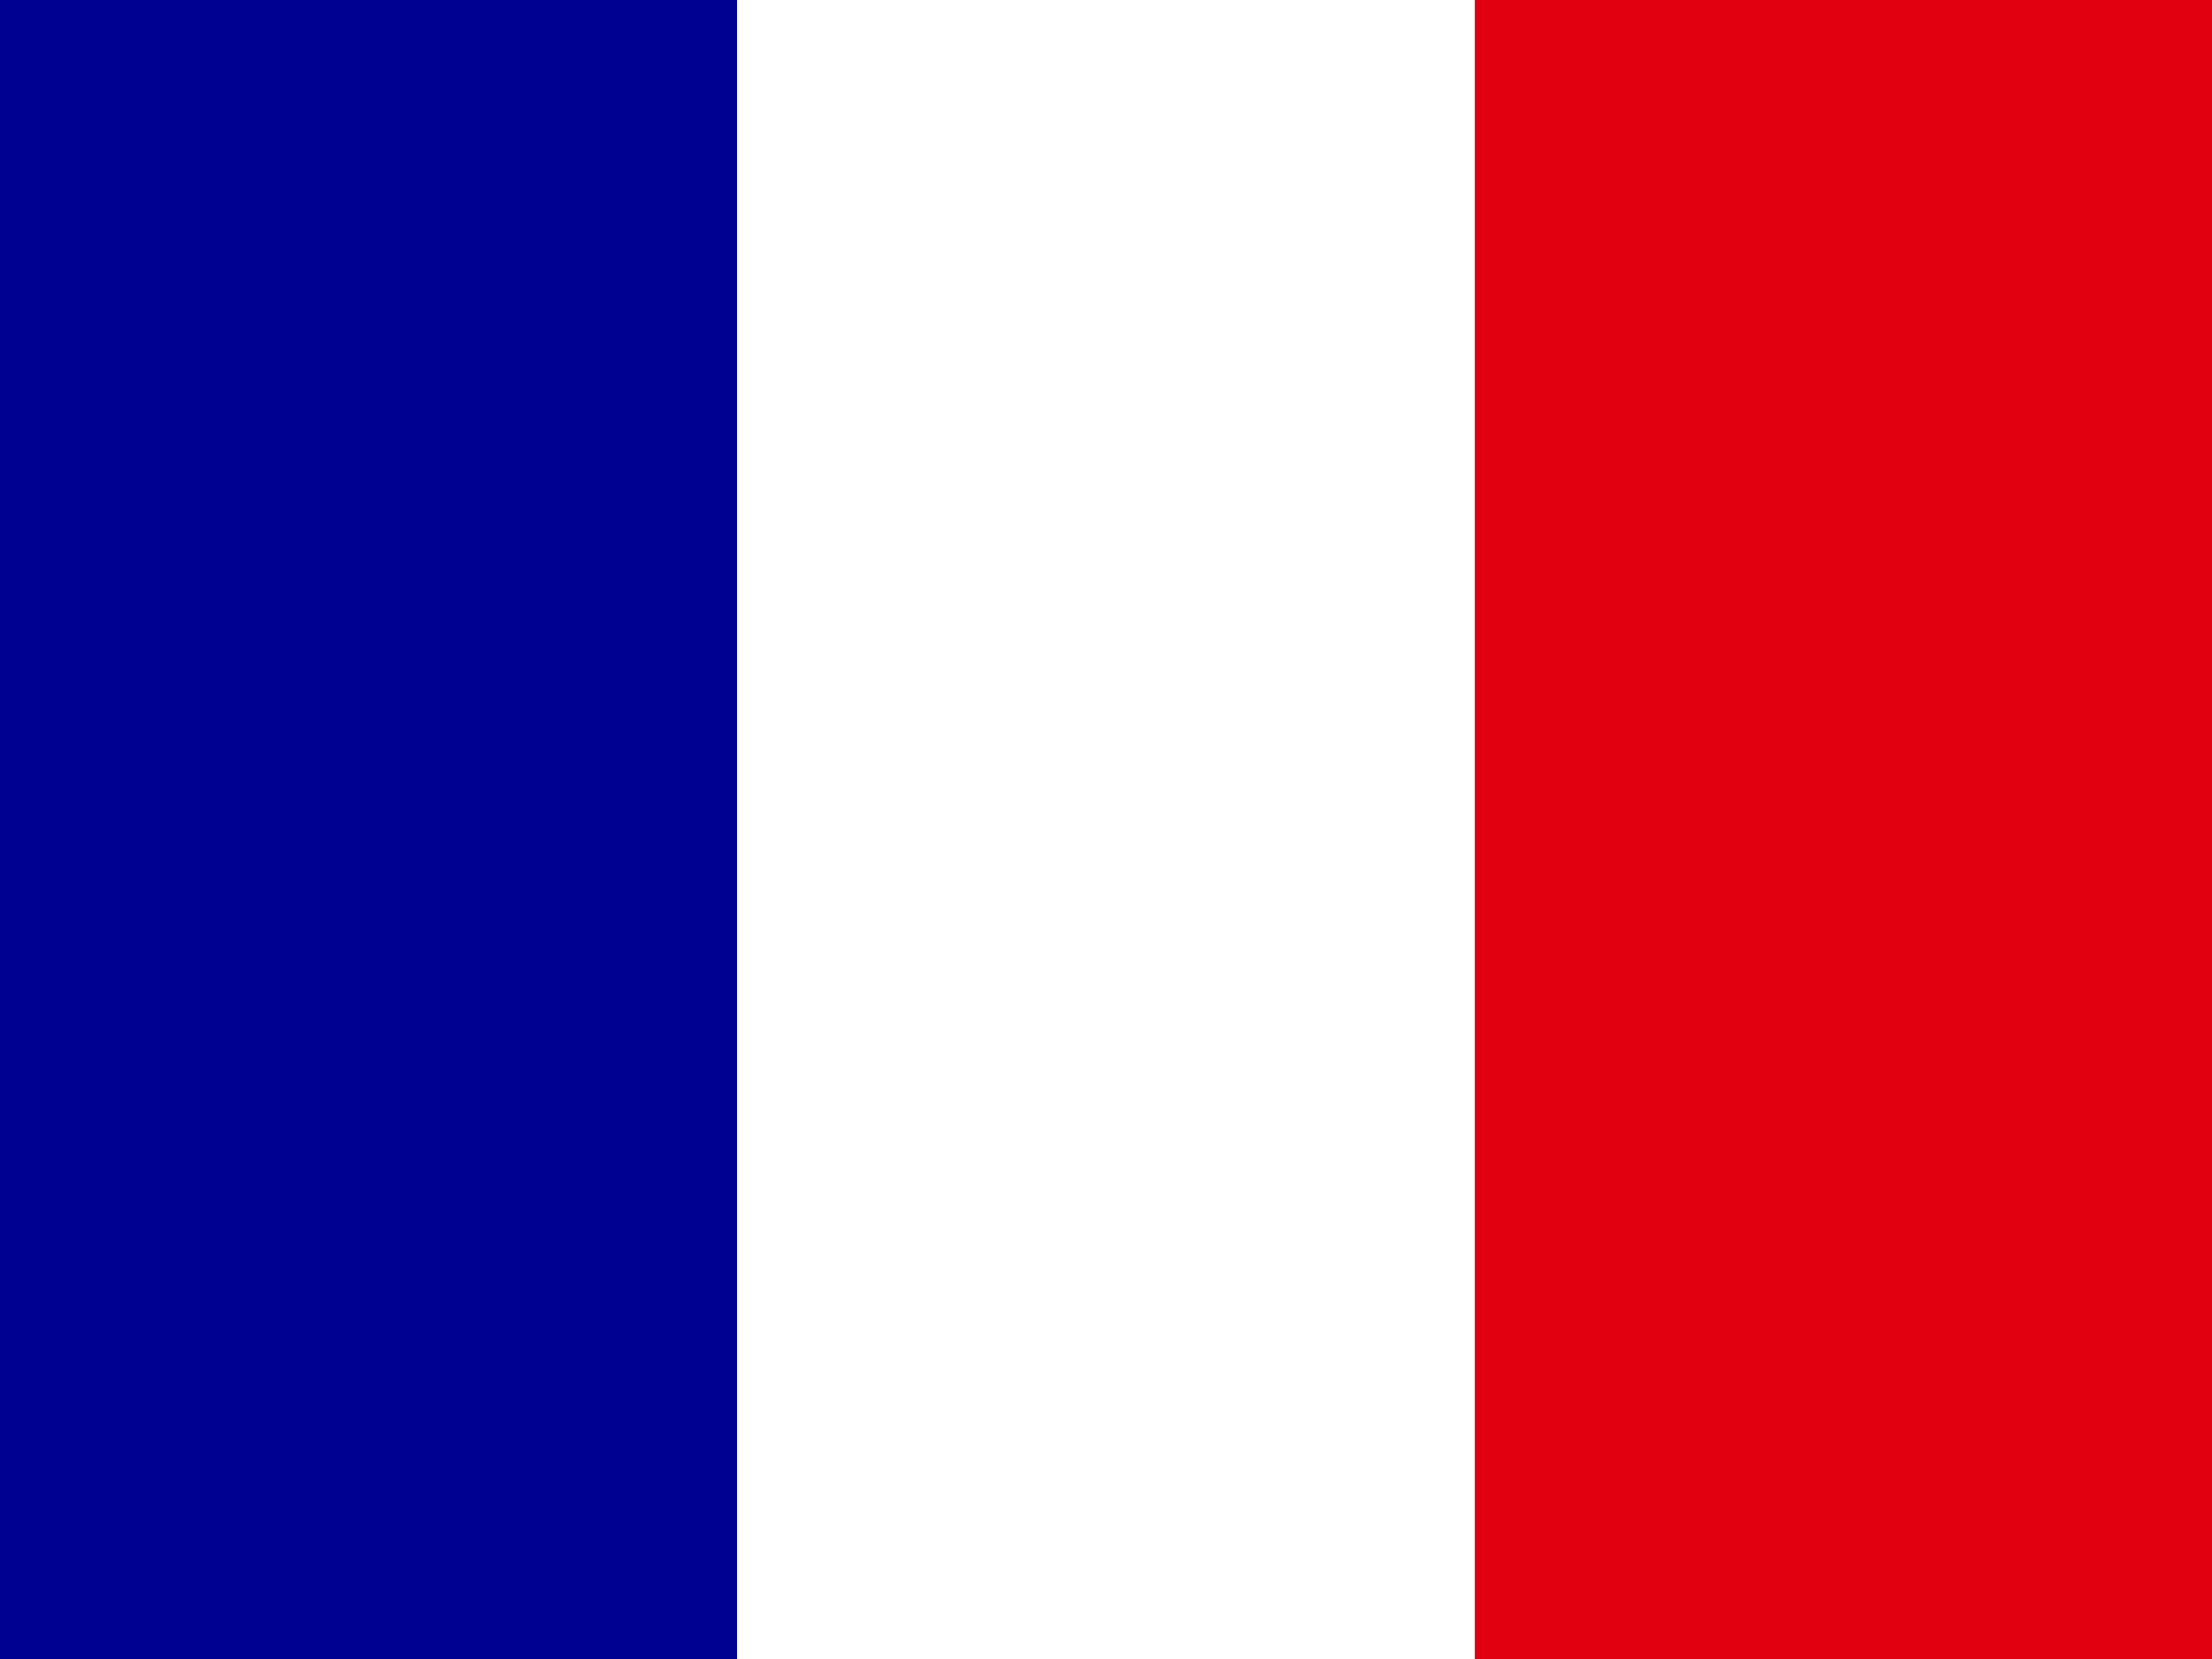
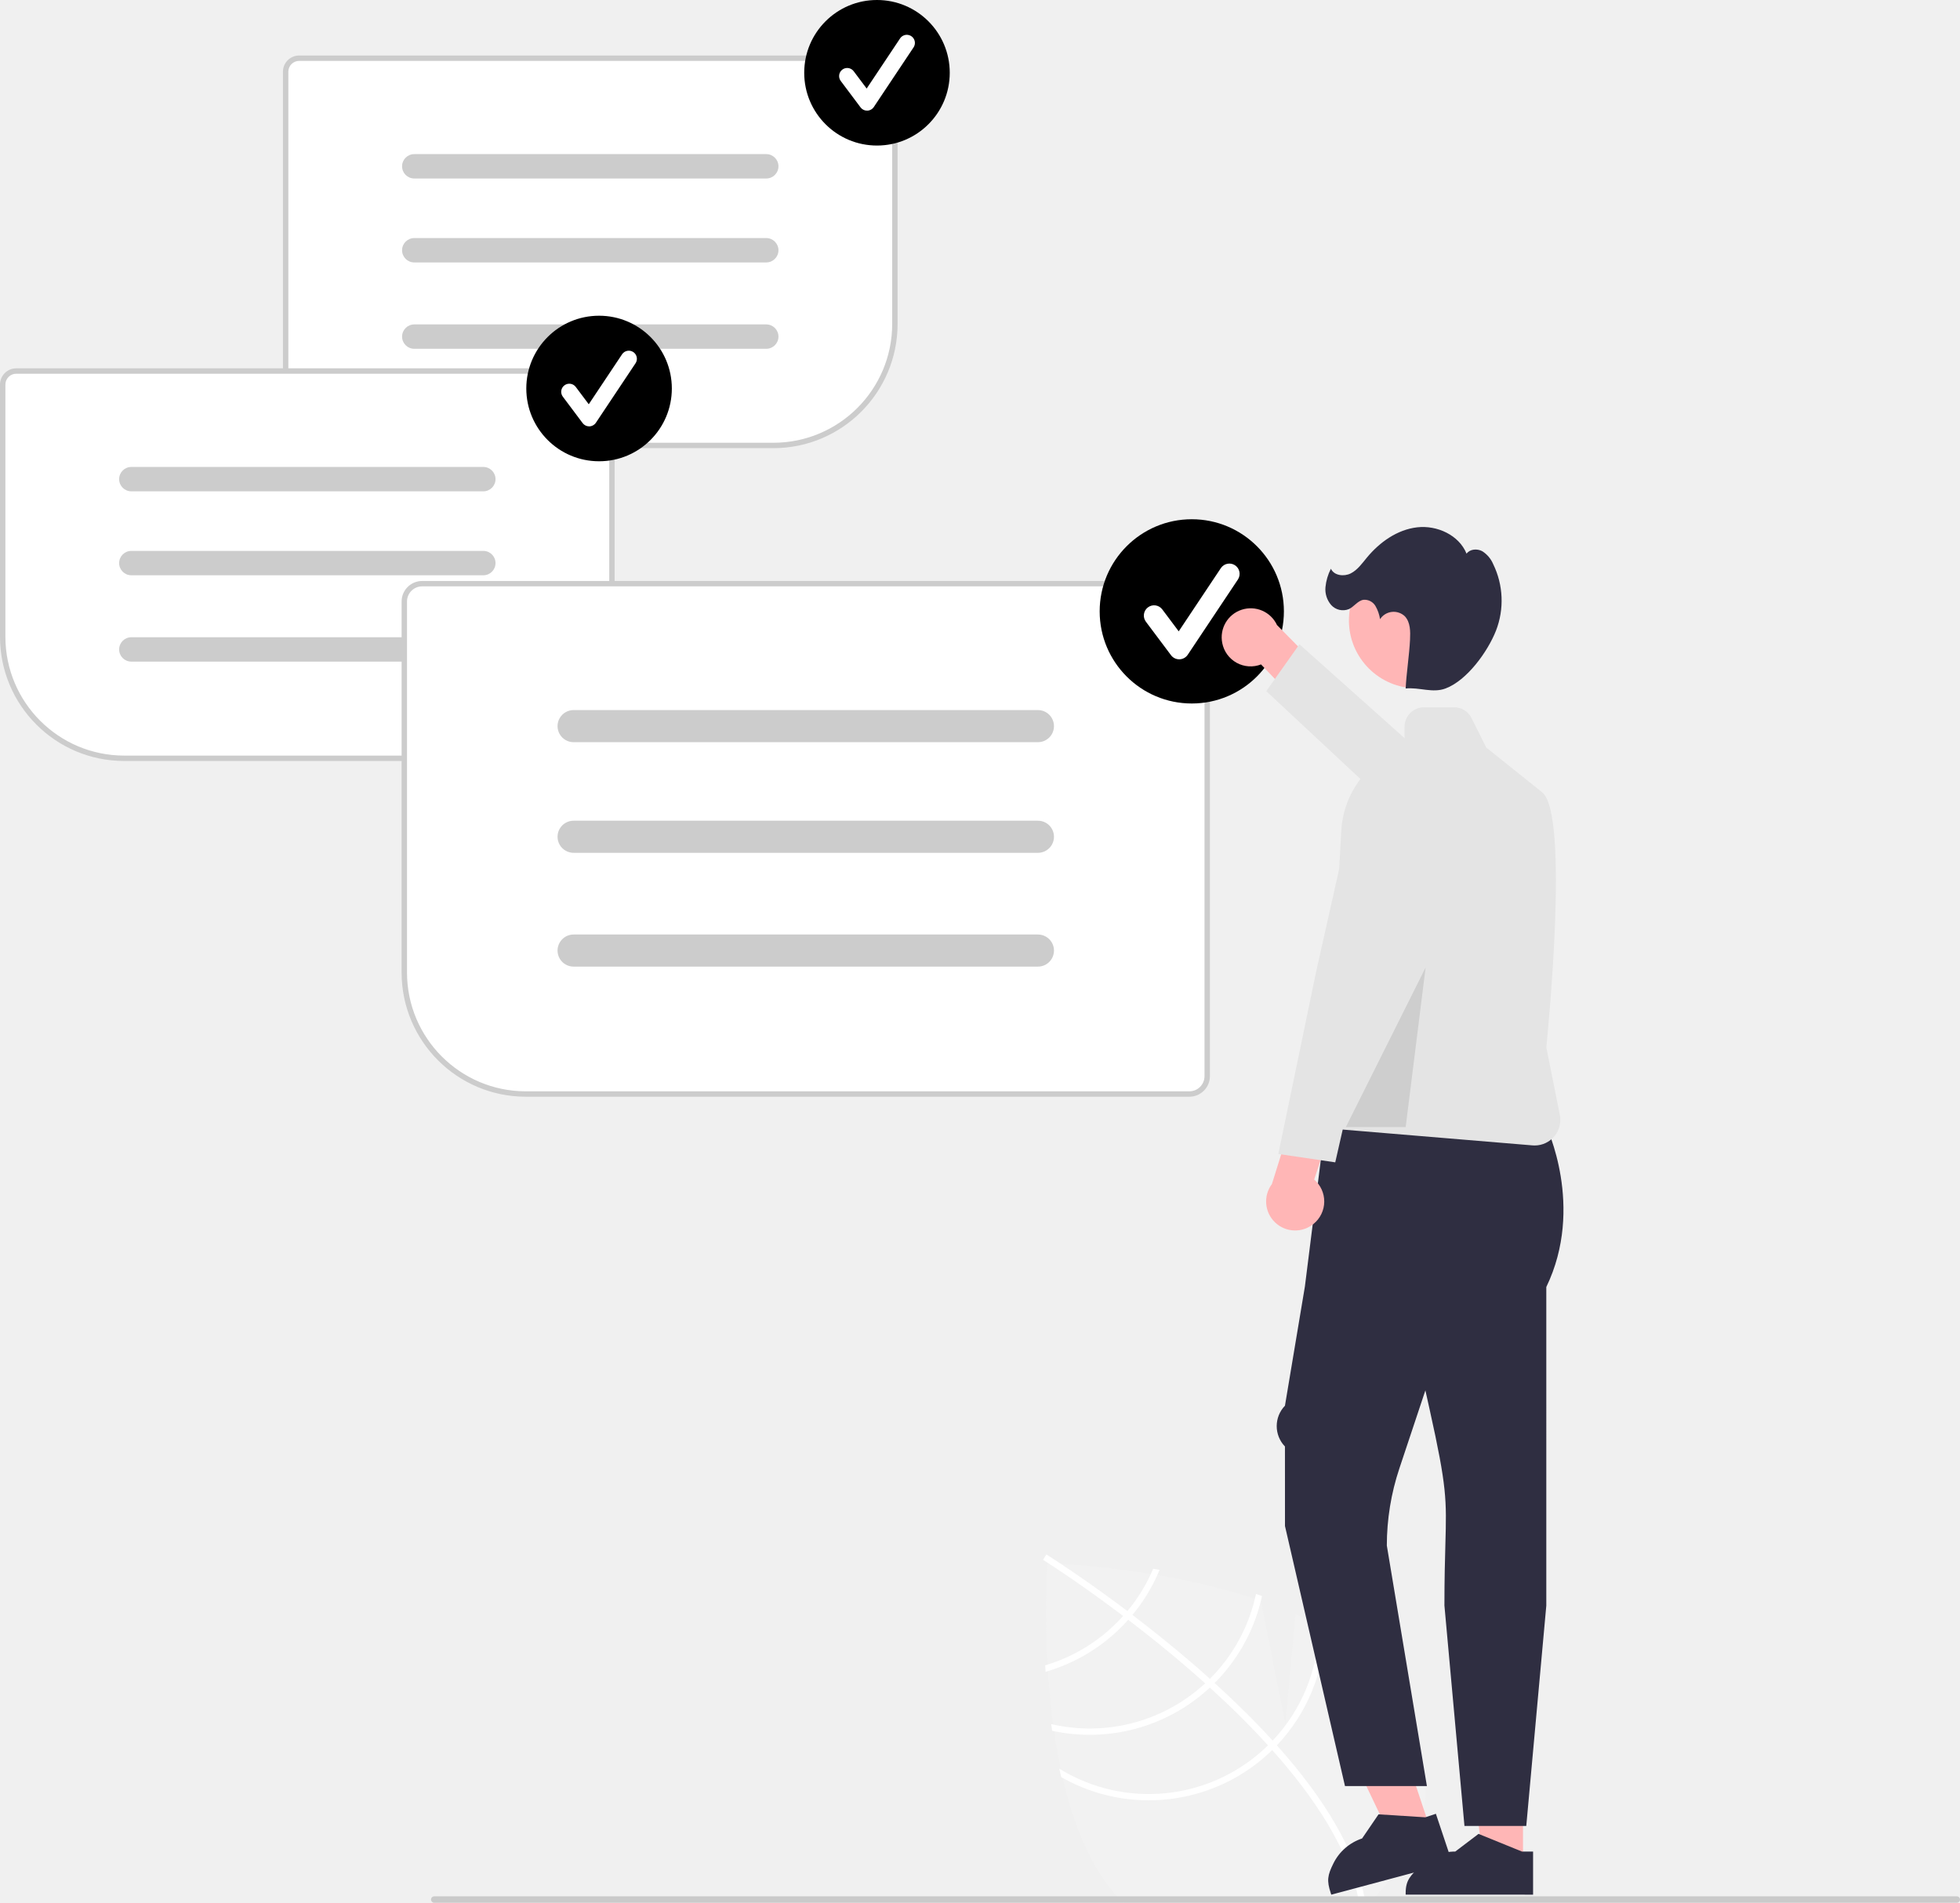
- <svg xmlns="http://www.w3.org/2000/svg" id="flag-icons-fr" viewBox="0 0 640 480">
-   <path fill="#000091" d="M0 0h213.3v480H0z" />
-   <path fill="#fff" d="M213.3 0h213.4v480H213.3z" />
-   <path fill="#e1000f" d="M426.7 0H640v480H426.7z" />
+ <svg xmlns="http://www.w3.org/2000/svg" id="b2385a1c-fc0e-4751-8962-4bb7a3b80a9d" data-name="Layer 1" viewBox="0 0 726.423 705.12">
+   <path d="M745.618,799.922c-.76.8-1.55,1.59-2.35,2.38H652.047c-.75-.77-1.49-1.56-2.23-2.38-.03-.03-.06-.07-.09-.1-9.91-10.98-16.15-26.94-20.04-43.77-.25-1.02-.47-2.05-.69-3.09-1.02-4.73-1.85-9.51-2.53-14.25-.12-.82-.24-1.64-.34-2.46-.92-6.81-1.54-13.51-1.94-19.8-.05-.81-.1-1.6-.15-2.39a324.829,324.829,0,0,1-.02-37.6s.12,0,.35.01c.67.03,2.28.1,4.65.24,6.53.4,18.85,1.4,33.34,3.76.79.13,1.59.27,2.39.41a252.149,252.149,0,0,1,36.17,8.76c.74.25,1.47.5,2.21.75l.01.05,9.07,45.51,3.76-40.51c2.99,1.35,5.9,2.79,8.69,4.33.78.43,1.54.86,2.29,1.3a72.111,72.111,0,0,1,17.17,13.54C773.868,747.582,767.497,777.052,745.618,799.922Z" transform="translate(-235.8247 -97.18208)" fill="#f2f2f2" />
+   <path d="M707.497,742.215l1.581,1.752c18.279,20.458,29.188,39.448,32.549,56.719.053.251.09.501.144.752l-1.169.222-1.127.199c-3.43-18.83-16.201-38.296-32.14-56.144-.508-.58-1.024-1.169-1.557-1.742-6.814-7.496-14.14-14.687-21.548-21.411-.569-.525-1.154-1.052-1.739-1.578-9.824-8.825-19.707-16.808-28.521-23.538-.621-.478-1.25-.949-1.872-1.411-14.965-11.329-26.577-18.839-29.165-20.485-.312-.206-.489-.315-.529-.341l.613-.978.001-.017.621-.986c.04.027.634.388,1.706,1.088,4.028,2.597,14.856,9.744,28.326,19.905.605.461,1.235.932,1.855,1.41,7.158,5.454,14.988,11.703,22.894,18.543q2.983,2.572,5.818,5.137c.594.518,1.179,1.045,1.748,1.57Q698,731.781,707.497,742.215Z" transform="translate(-235.8247 -97.18208)" fill="#fff" />
+   <path d="M663.218,678.532c-.27.65-.56,1.3-.86,1.94a62.382,62.382,0,0,1-8.69,13.75c-.51.6-1.03,1.21-1.57,1.81q-2.19,2.415-4.66,4.67a62.595,62.595,0,0,1-23.4,13.36c-.28.09-.55.18-.83.26.05.79.1,1.57.15,2.38.28-.08.55-.16.83-.25a64.849,64.849,0,0,0,24.81-14.02,66.938,66.938,0,0,0,4.97-4.99c.54-.59,1.06-1.2,1.56-1.81a64.419,64.419,0,0,0,9.22-14.75c.28-.64.56-1.28.83-1.93C664.778,678.812,663.988,678.672,663.218,678.532Z" transform="translate(-235.8247 -97.18208)" fill="#fff" />
+   <path d="M701.328,687.872c-.12.59-.26,1.18-.41,1.77a62.564,62.564,0,0,1-16.68,29.67c-.57.57-1.15,1.13-1.75,1.67-.17.17-.36.35-.54.51a63.024,63.024,0,0,1-55.82,14.76c-.23-.04-.47-.1-.7-.15.12.82.23,1.65.36,2.47.23.05.45.1.68.14a65.359,65.359,0,0,0,57.04-15.49c.24-.22.49-.43.72-.66.6-.56,1.18-1.12,1.76-1.68a65.028,65.028,0,0,0,17.15-30.44q.225-.9.42-1.8C702.817,688.382,702.078,688.122,701.328,687.872Z" transform="translate(-235.8247 -97.18208)" fill="#fff" />
+   <path d="M724.658,698.082c.01.56.01,1.13,0,1.69a62.703,62.703,0,0,1-17.16,42.44c-.56.6-1.14,1.18-1.72,1.76-.63.61-1.26,1.22-1.91,1.8a63.162,63.162,0,0,1-74.87,7.19,6.713,6.713,0,0,1-.58-.34c.24,1.06.48,2.1.74,3.14.18.1.35.2.53.29a65.505,65.505,0,0,0,75.74-8.54c.65-.59,1.3-1.18,1.91-1.8.6-.57,1.17-1.15,1.74-1.75a65.251,65.251,0,0,0,17.87-42.89q.03-.81.03-1.62C726.218,698.982,725.437,698.532,724.658,698.082Z" transform="translate(-235.8247 -97.18208)" fill="#fff" />
+   <path d="M522.492,262.76H346.707a5.524,5.524,0,0,1-5.518-5.518V123.768a5.524,5.524,0,0,1,5.518-5.518H562.475a5.524,5.524,0,0,1,5.518,5.518v93.493A45.551,45.551,0,0,1,522.492,262.76Z" transform="translate(-235.8247 -97.18208)" fill="#fff" />
+   <path d="M522.492,263.26H346.707a6.025,6.025,0,0,1-6.018-6.018V123.768a6.025,6.025,0,0,1,6.018-6.018H562.475a6.024,6.024,0,0,1,6.018,6.018v93.493A46.052,46.052,0,0,1,522.492,263.26ZM346.707,119.75a4.023,4.023,0,0,0-4.018,4.018v133.475a4.022,4.022,0,0,0,4.018,4.018H522.492a44.05,44.05,0,0,0,44-44V123.768a4.023,4.023,0,0,0-4.018-4.018Z" transform="translate(-235.8247 -97.18208)" fill="#ccc" />
+   <path d="M519.823,163.327H389.358a4.516,4.516,0,0,1,0-9.032H519.823a4.516,4.516,0,0,1,0,9.032Z" transform="translate(-235.8247 -97.18208)" fill="#ccc" />
+   <path d="M519.823,194.437H389.358a4.516,4.516,0,0,1,0-9.032H519.823a4.516,4.516,0,1,1,0,9.032Z" transform="translate(-235.8247 -97.18208)" fill="#ccc" />
+   <path d="M519.823,226.437H389.358a4.516,4.516,0,0,1,0-9.032H519.823a4.516,4.516,0,1,1,0,9.032Z" transform="translate(-235.8247 -97.18208)" fill="#ccc" />
+   <circle cx="325.03" cy="26.968" r="26.969" fill="currentColor" />
+   <path d="M557.176,138.186a2.999,2.999,0,0,1-2.4-1.2l-7.357-9.81a3,3,0,1,1,4.8-3.6l4.813,6.417,12.363-18.544a3,3,0,1,1,4.992,3.328L559.672,136.851a3.001,3.001,0,0,1-2.413,1.335C557.231,138.186,557.203,138.186,557.176,138.186Z" transform="translate(-235.8247 -97.18208)" fill="#fff" />
+   <path d="M457.61,378.689H281.825a45.551,45.551,0,0,1-45.5-45.5V239.696a5.525,5.525,0,0,1,5.518-5.518H457.61a5.525,5.525,0,0,1,5.518,5.518v133.475A5.525,5.525,0,0,1,457.61,378.689Z" transform="translate(-235.8247 -97.18208)" fill="#fff" />
+   <path d="M457.61,379.189H281.825a46.052,46.052,0,0,1-46-46V239.696a6.025,6.025,0,0,1,6.018-6.018H457.61a6.025,6.025,0,0,1,6.018,6.018v133.475A6.025,6.025,0,0,1,457.61,379.189ZM241.843,235.678a4.023,4.023,0,0,0-4.018,4.018v93.493a44.05,44.05,0,0,0,44,44H457.61a4.023,4.023,0,0,0,4.018-4.018V239.696a4.023,4.023,0,0,0-4.018-4.018Z" transform="translate(-235.8247 -97.18208)" fill="#ccc" />
+   <path d="M414.959,279.255H284.494a4.516,4.516,0,1,1,0-9.032H414.959a4.516,4.516,0,1,1,0,9.032Z" transform="translate(-235.8247 -97.18208)" fill="#ccc" />
+   <path d="M414.959,310.366H284.494a4.516,4.516,0,0,1,0-9.032H414.959a4.516,4.516,0,1,1,0,9.032Z" transform="translate(-235.8247 -97.18208)" fill="#ccc" />
+   <path d="M414.959,342.366H284.494a4.516,4.516,0,0,1,0-9.032H414.959a4.516,4.516,0,1,1,0,9.032Z" transform="translate(-235.8247 -97.18208)" fill="#ccc" />
+   <circle cx="222.03" cy="143.969" r="26.969" fill="currentColor" />
+   <path d="M454.176,255.186a2.999,2.999,0,0,1-2.4-1.2l-7.357-9.81a3,3,0,1,1,4.8-3.6l4.813,6.417,12.363-18.544a3,3,0,0,1,4.992,3.328L456.672,253.851a3.001,3.001,0,0,1-2.413,1.335C454.231,255.186,454.203,255.186,454.176,255.186Z" transform="translate(-235.8247 -97.18208)" fill="#fff" />
+   <path d="M676.635,503.103H430.671a45.551,45.551,0,0,1-45.5-45.5V320.089a7.121,7.121,0,0,1,7.113-7.113H676.635a7.121,7.121,0,0,1,7.112,7.113V495.989A7.121,7.121,0,0,1,676.635,503.103Z" transform="translate(-235.8247 -97.18208)" fill="#fff" />
+   <path d="M676.635,503.603H430.671a46.052,46.052,0,0,1-46-46V320.089a7.621,7.621,0,0,1,7.613-7.613H676.635a7.621,7.621,0,0,1,7.612,7.613V495.989A7.621,7.621,0,0,1,676.635,503.603ZM392.284,314.476a5.619,5.619,0,0,0-5.613,5.613V457.603a44.05,44.05,0,0,0,44,44H676.635a5.619,5.619,0,0,0,5.612-5.613V320.089a5.619,5.619,0,0,0-5.612-5.613Z" transform="translate(-235.8247 -97.18208)" fill="#ccc" />
+   <path d="M620.426,372.222H448.492a5.952,5.952,0,1,1,0-11.903H620.426a5.952,5.952,0,1,1,0,11.903Z" transform="translate(-235.8247 -97.18208)" fill="#ccc" />
+   <path d="M620.426,413.221H448.492a5.952,5.952,0,1,1,0-11.903H620.426a5.952,5.952,0,1,1,0,11.903Z" transform="translate(-235.8247 -97.18208)" fill="#ccc" />
+   <path d="M620.426,455.393H448.492a5.952,5.952,0,1,1,0-11.903H620.426a5.952,5.952,0,1,1,0,11.903Z" transform="translate(-235.8247 -97.18208)" fill="#ccc" />
+   <circle cx="441.703" cy="226.559" r="34.139" fill="currentColor" />
+   <path d="M672.871,341.509a3.796,3.796,0,0,1-3.038-1.519l-9.314-12.418a3.797,3.797,0,1,1,6.076-4.557l6.093,8.124L688.339,307.664a3.798,3.798,0,0,1,6.319,4.213l-18.627,27.941a3.799,3.799,0,0,1-3.054,1.69C672.941,341.508,672.906,341.509,672.871,341.509Z" transform="translate(-235.8247 -97.18208)" fill="#fff" />
+   <polygon points="530.145 677.866 516.256 682.511 491.729 631.148 512.229 624.292 530.145 677.866" fill="#ffb6b6" />
+   <path d="M774.015,787.327l-44.785,11.978-.189-.566c-1.557-4.656-1.208-6.641.984-11.034a18.261,18.261,0,0,1,10.618-9.228l.001-0,6.105-8.942,17.339,1.102,3.909-1.307Z" transform="translate(-235.8247 -97.18208)" fill="#2f2e41" />
+   <polygon points="564.461 690.925 549.816 690.925 542.848 634.435 564.464 634.436 564.461 690.925" fill="#ffb6b6" />
+   <path d="M804.021,799.304l-47.223-.002v-.597c0-4.91,1.912-6.526,5.384-9.997a18.261,18.261,0,0,1,12.996-5.383h.001l8.626-6.544,16.094,6.545,4.122 0Z" transform="translate(-235.8247 -97.18208)" fill="#2f2e41" />
+   <path d="M688.824,335.498a10.696,10.696,0,0,0,14.37,7.907l16.908,17.652,13.233-7.658-24.227-24.593a10.754,10.754,0,0,0-20.283,6.692Z" transform="translate(-235.8247 -97.18208)" fill="#ffb6b6" />
+   <polygon points="562.421 327.072 570.043 319.186 525.965 278.363 481.602 238.751 469.315 256.113 515.804 299.507 562.421 327.072" fill="#e4e4e4" />
+   <path d="M771.163,692.156c0-9.911.196-16.979.354-22.66.461-16.623.585-21.092-5.776-49.719l-1.634-7.352-9.635,28.904a90.541,90.541,0,0,0-4.657,28.596l14.855,89.132H734.307L712.07,662.697l-.01-29.475a10.873,10.873,0,0,1,0-15.112l7.388-44.159,7.478-59.513h81.907s14.455,29.962.09,59.682l-.002,118.073-7.422,81.64H778.586Z" transform="translate(-235.8247 -97.18208)" fill="#2f2e41" />
+   <path d="M803.825,521.641l-76.613-6.384-.398-.033,6.114-110.054a34.611,34.611,0,0,1,23.459-30.986v-7.702a7.198,7.198,0,0,1,7.19-7.19h11.194a7.151,7.151,0,0,1,6.431,3.974l5.474,10.947,20.699,16.559c10.223,8.179,1.995,90.176,1.553,94.503l5.006,25.031a9.505,9.505,0,0,1-9.297,11.368Q804.233,521.674,803.825,521.641Z" transform="translate(-235.8247 -97.18208)" fill="#e4e4e4" />
+   <path d="M722.692,550.699a10.696,10.696,0,0,0,.202-16.4l7.601-23.231-12.991-8.062-10.274,32.957a10.754,10.754,0,0,0,15.461,14.736Z" transform="translate(-235.8247 -97.18208)" fill="#ffb6b6" />
+   <polygon points="513.585 295.588 503.038 292.072 487.804 360.04 473.773 427.634 494.876 430.739 511.241 358.868 513.585 295.588" fill="#e4e4e4" />
+   <circle cx="525.103" cy="229.914" r="25.162" fill="#ffb6b6" />
+   <path d="M727.072,314.773a18.894,18.894,0,0,1,2.014-6.833c1.176,2.558,4.845,3.002,7.357,1.729,2.512-1.273,4.194-3.691,5.989-5.86,4.736-5.724,11.248-10.367,18.629-11.213,7.381-.846,15.516,2.88,18.305,9.766,1.251-1.738,3.922-1.931,5.81-.921a10.45,10.45,0,0,1,4.076,4.829,30.766,30.766,0,0,1,1.023,24.617c-3.108,7.865-10.783,18.461-18.701,21.429-4.807,1.802-9.663-.504-14.776,0,.268-5.58,1.35-12.464,1.617-18.044.147-3.056.168-6.475-1.919-8.711a6.025,6.025,0,0,0-9.192,1.073,13.842,13.842,0,0,0-1.726-4.921,4.708,4.708,0,0,0-4.42-2.264c-2.135.35-3.453,2.541-5.413,3.459a5.882,5.882,0,0,1-6.537-1.499A8.894,8.894,0,0,1,727.072,314.773Z" transform="translate(-235.8247 -97.18208)" fill="#2f2e41" />
+   <polygon points="528.36 358.563 498.809 417.665 520.973 417.665 528.36 358.563" opacity="0.1" />
+   <path d="M962.247,801.112a1.186,1.186,0,0,1-1.19,1.19h-564.29a1.19,1.19,0,0,1,0-2.38h564.29A1.186,1.186,0,0,1,962.247,801.112Z" transform="translate(-235.8247 -97.18208)" fill="#cacaca" />
</svg>
